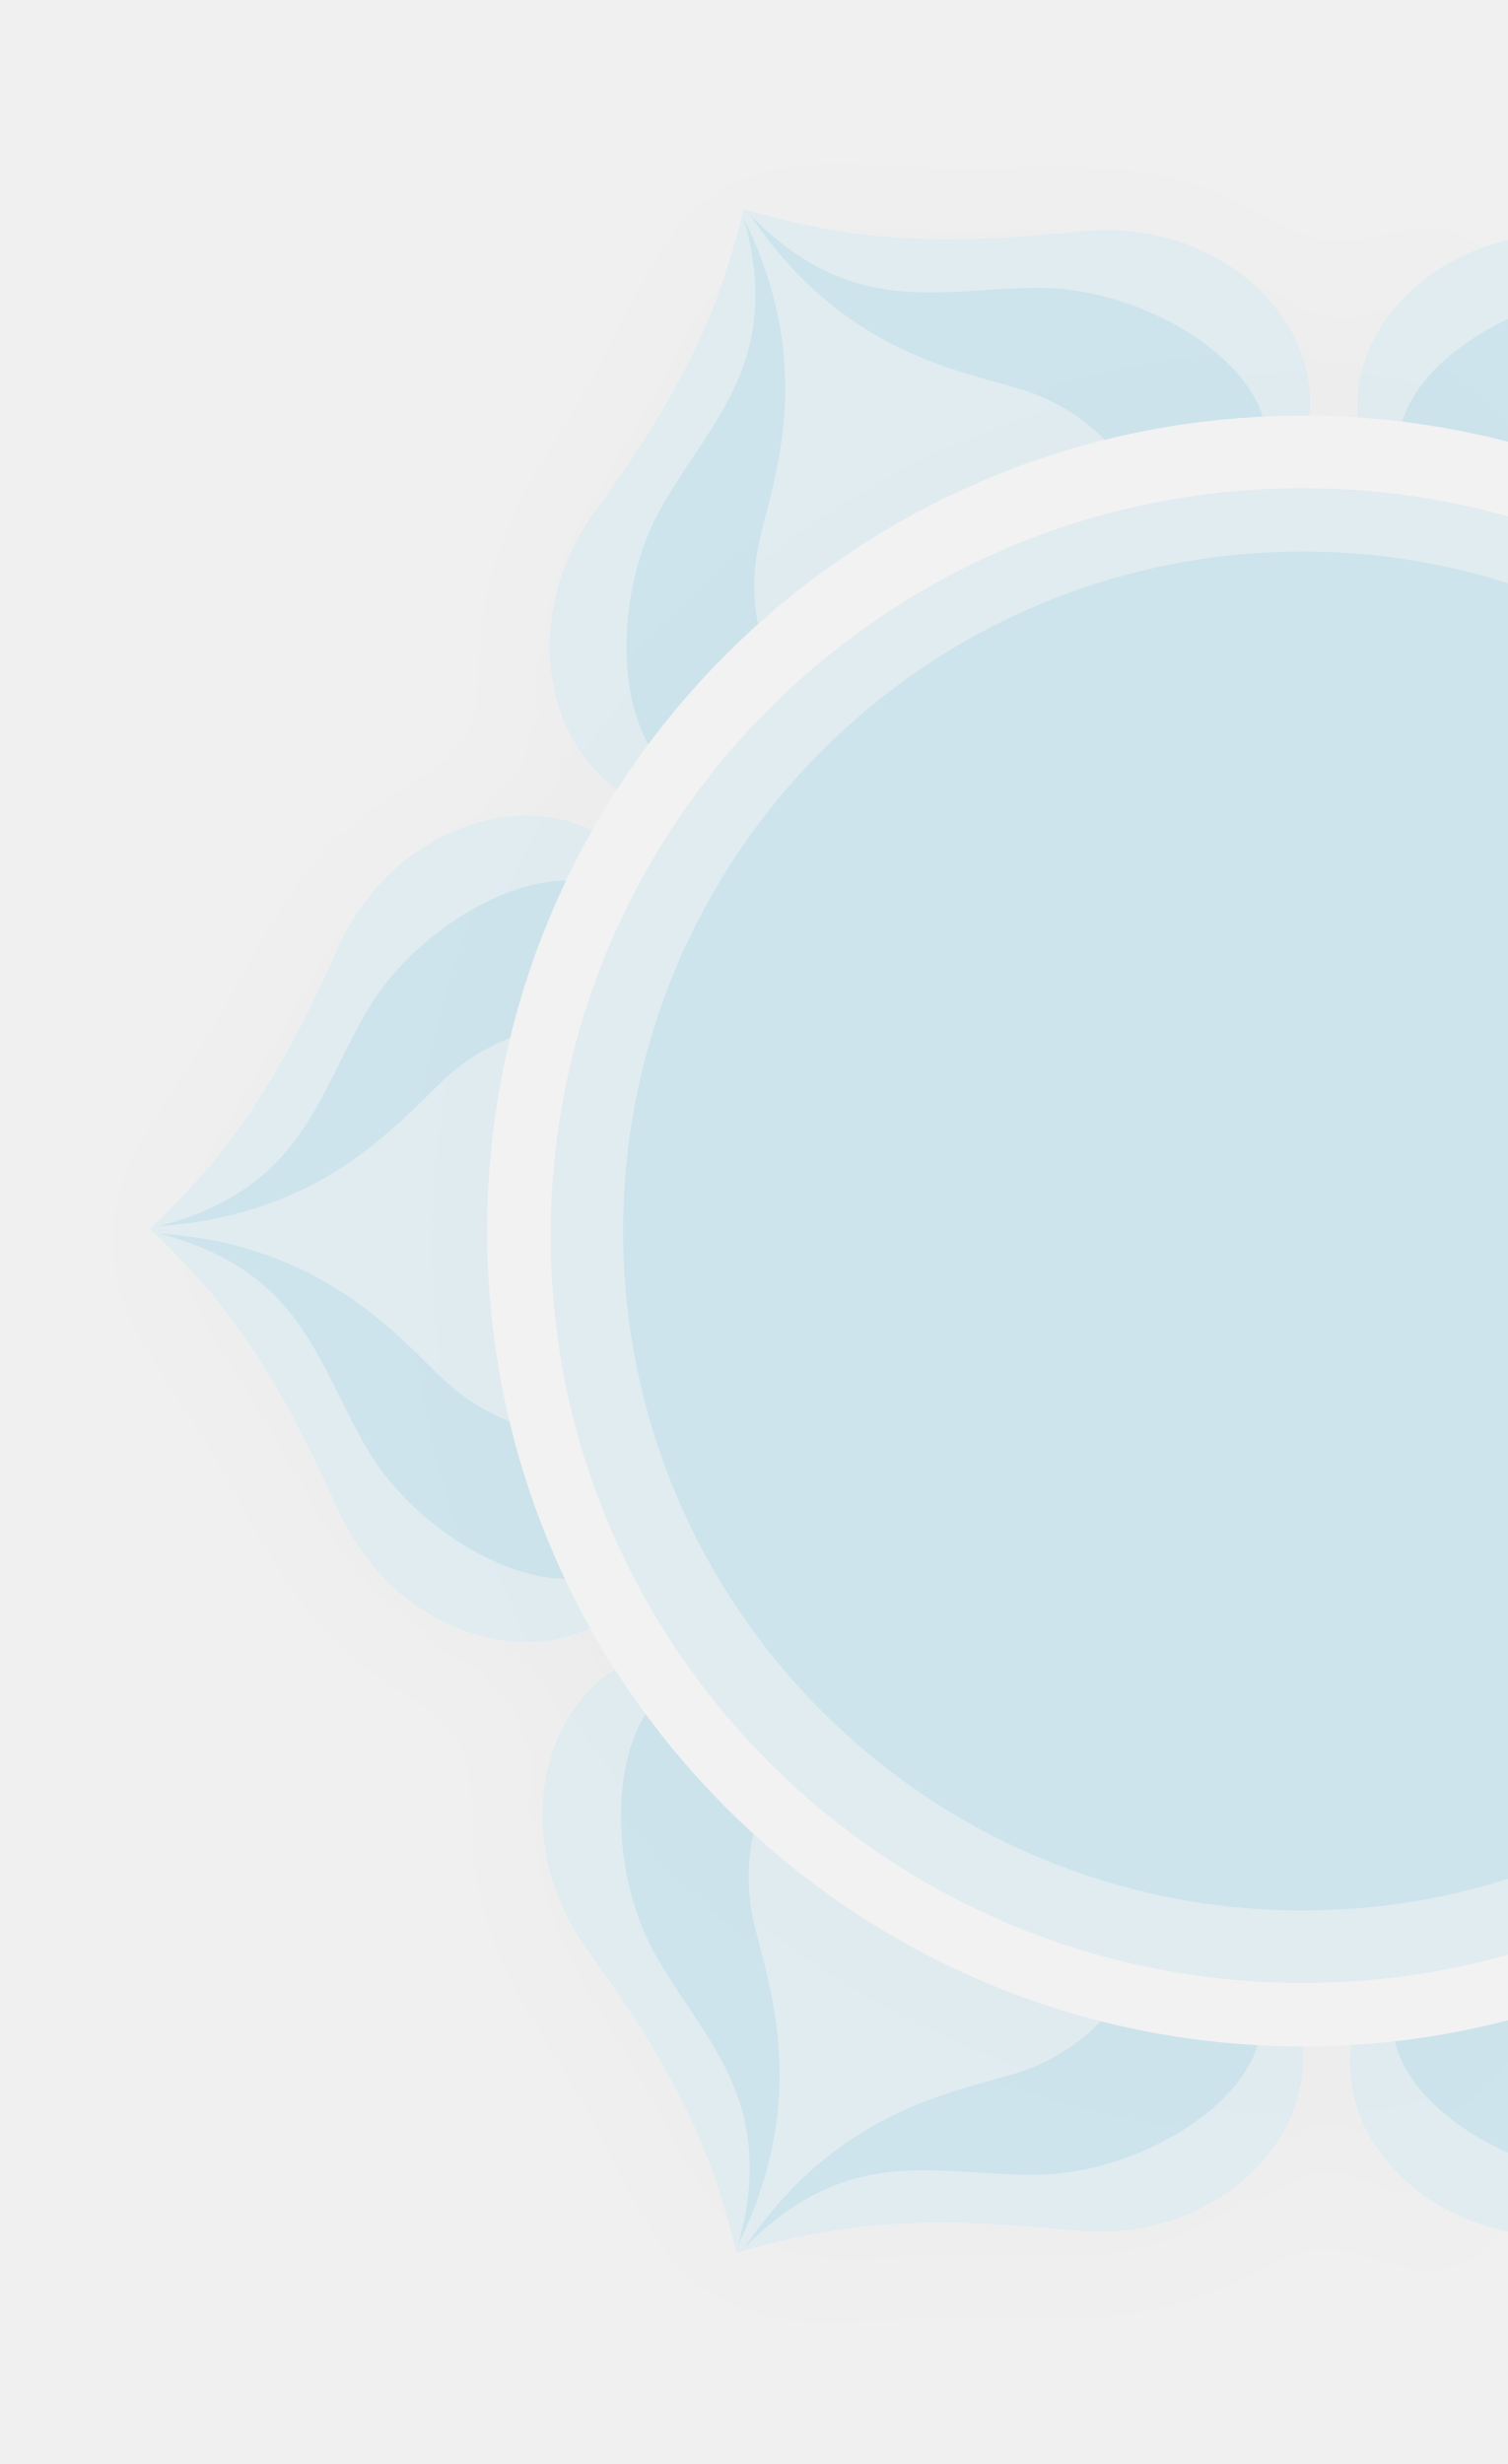
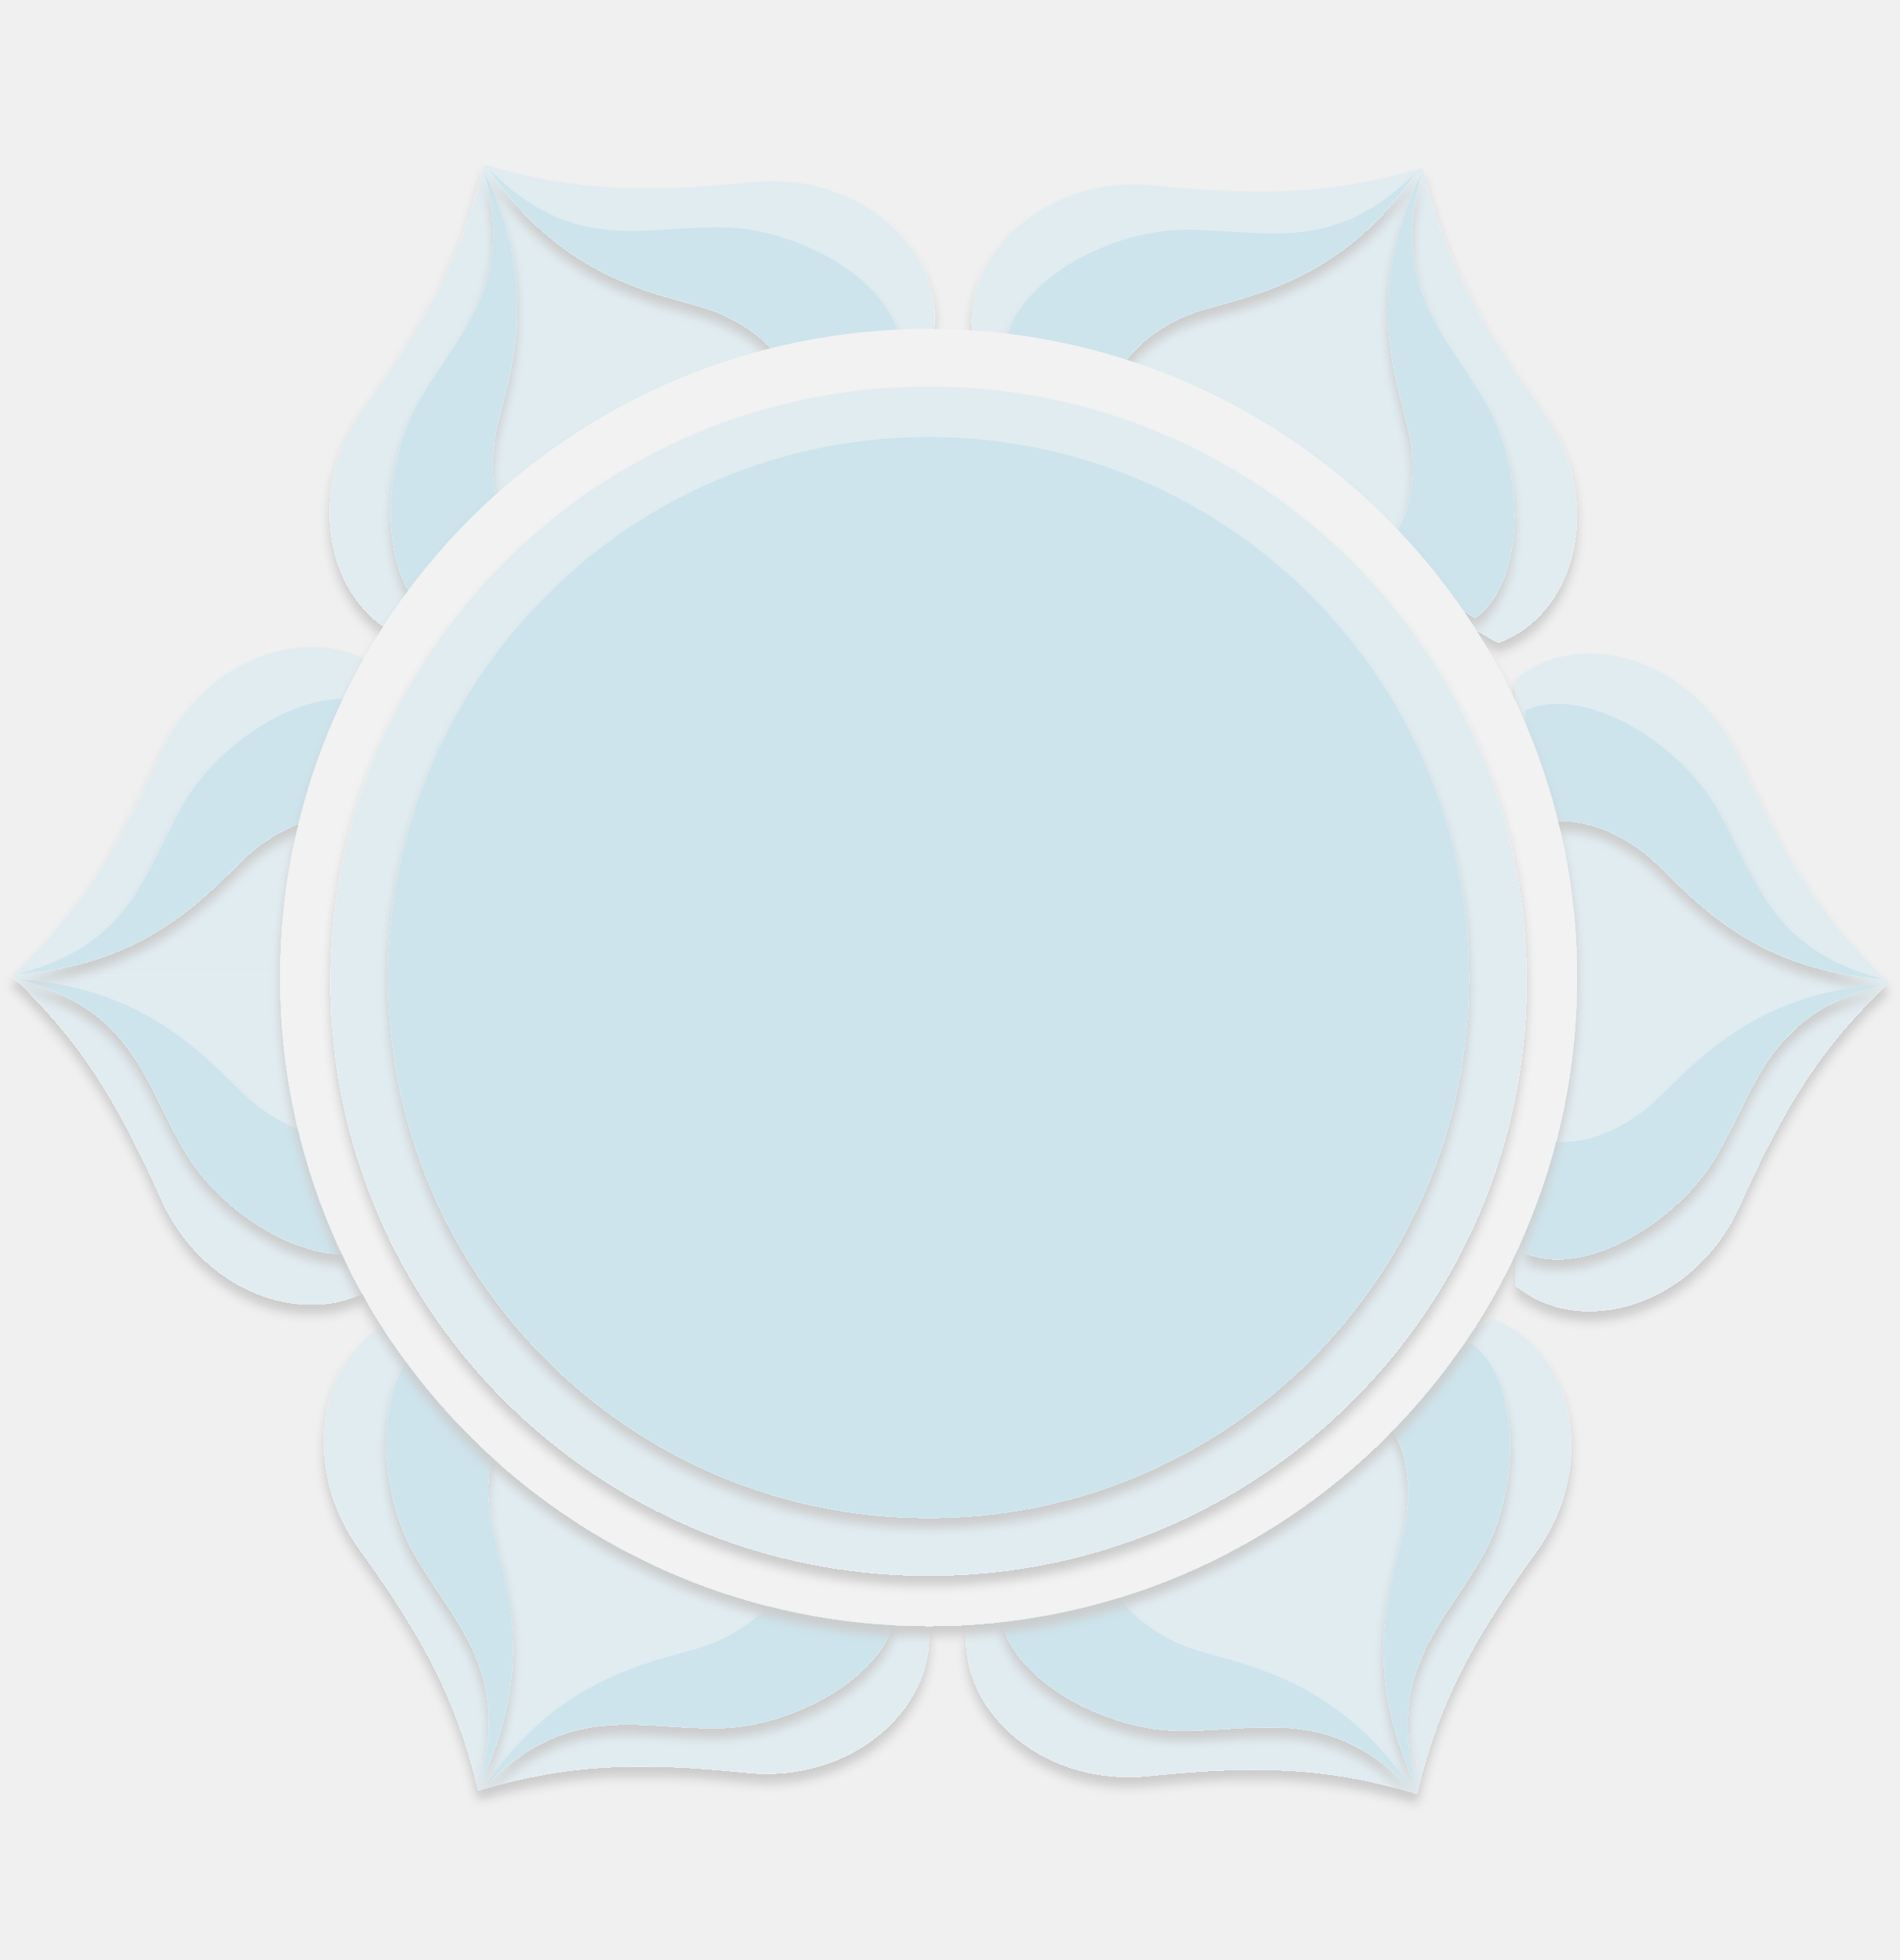
- <svg xmlns="http://www.w3.org/2000/svg" width="503" height="822" viewBox="0 0 503 822" fill="none">
+ <svg xmlns="http://www.w3.org/2000/svg" width="797" height="822" viewBox="0 0 797 822" fill="none">
  <g opacity="0.15">
-     <g filter="url(#filter0_d_125_4925)">
-       <path d="M198.239 170.799C225.404 133.188 238.985 107.416 248.039 69.688L326.375 205.369L216.348 268.893C183.147 256.82 171.074 208.411 198.239 170.799Z" fill="#8CD8FA" />
-       <path d="M360.505 77.115C314.35 81.835 285.24 80.71 248.039 69.688L326.375 205.369L436.402 141.845C442.547 107.056 406.66 72.395 360.505 77.115Z" fill="#8CD8FA" />
-       <path fill-rule="evenodd" clip-rule="evenodd" d="M248.222 73.068C272.289 121.906 258.419 158.708 253.453 179.831C248.488 200.953 253.743 226.094 269.141 231.765L225.495 258.789C204.394 243.698 204.637 198.549 219.89 170.608C223.34 164.289 227.26 158.409 231.147 152.579C245.182 131.528 258.783 111.128 248.222 73.068Z" fill="#06A0DB" />
-       <path fill-rule="evenodd" clip-rule="evenodd" d="M250.352 71.838C280.614 117.1 319.421 123.489 340.196 129.75C360.971 136.011 380.117 153.133 377.329 169.303L422.555 145.017C420.036 119.198 380.814 96.833 348.99 96.072C341.793 95.9 334.741 96.355 327.749 96.806C302.5 98.436 278.033 100.015 250.352 71.838Z" fill="#06A0DB" />
-       <path d="M689.153 651.852C661.988 689.463 648.408 715.235 639.353 752.964L561.017 617.282L671.044 553.759C704.245 565.832 716.318 614.24 689.153 651.852Z" fill="#8CD8FA" />
-       <path d="M526.887 745.536C573.042 740.816 602.152 741.941 639.353 752.964L561.017 617.282L450.991 680.806C444.846 715.596 480.732 750.256 526.887 745.536Z" fill="#8CD8FA" />
-       <path fill-rule="evenodd" clip-rule="evenodd" d="M637.04 750.813C606.778 705.552 567.972 699.162 547.196 692.901C526.421 686.64 507.276 669.519 510.064 653.348L464.837 677.634C467.356 703.454 506.578 725.819 538.402 726.579C545.599 726.751 552.651 726.296 559.644 725.845C584.892 724.215 609.359 722.637 637.04 750.813Z" fill="#06A0DB" />
-       <path d="M529.269 78.49C575.424 83.21 604.533 82.085 641.734 71.063L563.399 206.744L453.372 143.22C447.227 108.431 483.113 73.77 529.269 78.49Z" fill="#8CD8FA" />
-       <path d="M691.535 172.174C664.37 134.563 650.789 108.791 641.734 71.063L563.399 206.744L673.425 270.268C706.626 258.195 718.7 209.786 691.535 172.174Z" fill="#8CD8FA" />
-       <path fill-rule="evenodd" clip-rule="evenodd" d="M638.899 72.91C608.637 118.172 569.83 124.561 549.055 130.822C528.28 137.083 509.134 154.205 511.922 170.375L466.696 146.089C469.215 120.27 508.437 97.905 540.261 97.144C547.458 96.972 554.51 97.427 561.502 97.879C586.751 99.508 611.218 101.087 638.899 72.91Z" fill="#06A0DB" />
-       <path d="M358.122 744.161C311.967 739.441 282.858 740.566 245.657 751.588L323.992 615.907L434.019 679.431C440.164 714.22 404.277 748.881 358.122 744.161Z" fill="#8CD8FA" />
-       <path d="M195.856 650.476C223.021 688.088 236.602 713.86 245.657 751.588L323.992 615.907L213.966 552.383C180.765 564.456 168.691 612.865 195.856 650.476Z" fill="#8CD8FA" />
-       <path fill-rule="evenodd" clip-rule="evenodd" d="M248.493 749.74C278.755 704.479 317.561 698.089 338.336 691.828C359.112 685.567 378.257 668.446 375.469 652.276L420.696 676.562C418.177 702.381 378.955 724.746 347.13 725.506C339.933 725.678 332.881 725.223 325.889 724.772C300.641 723.143 276.173 721.564 248.493 749.74Z" fill="#06A0DB" />
-       <path fill-rule="evenodd" clip-rule="evenodd" d="M246.363 748.511C270.429 699.672 256.56 662.87 251.594 641.748C246.629 620.625 251.884 595.484 267.282 589.813L223.636 562.789C202.535 577.88 202.778 623.03 218.031 650.971C221.481 657.289 225.401 663.169 229.288 668.999C243.323 690.05 256.924 710.45 246.363 748.511Z" fill="#06A0DB" />
-       <path d="M112.665 503.635C93.675 461.304 78.146 436.656 50 409.95L206.671 409.95L206.671 536.998C179.615 559.715 131.655 545.966 112.665 503.635Z" fill="#8CD8FA" />
-       <path d="M112.665 316.266C93.675 358.597 78.146 383.245 50 409.95L206.671 409.95L206.671 282.903C179.615 260.186 131.655 273.935 112.665 316.266Z" fill="#8CD8FA" />
-       <path fill-rule="evenodd" clip-rule="evenodd" d="M53.018 411.483C107.347 415.06 132.284 445.472 148.093 460.334C163.903 475.195 188.304 483.215 200.914 472.715L202.495 524.026C178.875 534.754 139.895 511.969 123.325 484.789C119.577 478.642 116.445 472.307 113.34 466.026C102.127 443.346 91.26 421.367 53.018 411.483Z" fill="#06A0DB" />
-       <path fill-rule="evenodd" clip-rule="evenodd" d="M53.019 409.023C107.347 405.446 132.284 375.034 148.094 360.173C163.903 345.311 188.304 337.291 200.914 347.791L202.495 296.481C178.875 285.752 139.896 308.537 123.325 335.718C119.577 341.864 116.445 348.199 113.34 354.48C102.127 377.161 91.261 399.139 53.019 409.023Z" fill="#06A0DB" />
-     </g>
-     <g filter="url(#filter1_d_125_4925)">
-       <circle cx="434.532" cy="410.678" r="272.015" fill="white" />
-       <ellipse cx="434.532" cy="412.189" rx="250.858" ry="249.347" fill="#8CD8FA" />
-       <circle cx="434.532" cy="410.677" r="226.679" fill="#06A0DB" />
+     <g filter="url(#filter0_d_3_2)">
+       <path d="M153.239 170.068C180.404 132.457 193.985 106.685 203.039 68.956L281.375 204.637L171.348 268.161C138.147 256.088 126.074 207.68 153.239 170.068Z" fill="#8CD8FA" />
+       <path d="M315.505 76.384C269.35 81.103 240.24 79.979 203.039 68.956L281.375 204.637L391.402 141.113C397.546 106.324 361.66 71.664 315.505 76.384Z" fill="#8CD8FA" />
+     </g>
+     <g filter="url(#filter1_d_3_2)">
+       <path fill-rule="evenodd" clip-rule="evenodd" d="M203.222 72.336C227.289 121.175 213.419 157.977 208.453 179.099C203.488 200.221 208.743 225.363 224.141 231.034L180.495 258.058C159.394 242.967 159.637 197.817 174.89 169.876C178.34 163.557 182.26 157.678 186.147 151.848C200.182 130.797 213.783 110.397 203.222 72.336Z" fill="#06A0DB" />
+     </g>
+     <g filter="url(#filter2_d_3_2)">
+       <path fill-rule="evenodd" clip-rule="evenodd" d="M205.352 71.107C235.614 116.368 274.421 122.758 295.196 129.019C315.971 135.28 335.117 152.401 332.329 168.572L377.555 144.286C375.036 118.466 335.814 96.101 303.99 95.341C296.793 95.169 289.741 95.624 282.749 96.075C257.5 97.704 233.033 99.283 205.352 71.107Z" fill="#06A0DB" />
+     </g>
+     <g filter="url(#filter3_d_3_2)">
+       <path d="M644.153 651.121C616.988 688.732 603.408 714.504 594.353 752.232L516.017 616.551L626.044 553.027C659.245 565.1 671.318 613.509 644.153 651.121Z" fill="#8CD8FA" />
+       <path d="M481.887 744.805C528.042 740.085 557.152 741.21 594.353 752.232L516.017 616.551L405.991 680.075C399.846 714.864 435.732 749.525 481.887 744.805Z" fill="#8CD8FA" />
+     </g>
+     <g filter="url(#filter4_d_3_2)">
+       <path fill-rule="evenodd" clip-rule="evenodd" d="M594.17 748.852C570.104 700.014 583.973 663.212 588.939 642.089C593.904 620.967 588.649 595.826 573.252 590.155L616.897 563.131C637.998 578.222 637.756 623.371 622.502 651.312C619.052 657.631 615.132 663.511 611.245 669.341C597.21 690.392 583.609 710.792 594.17 748.852Z" fill="#06A0DB" />
+     </g>
+     <g filter="url(#filter5_d_3_2)">
+       <path fill-rule="evenodd" clip-rule="evenodd" d="M592.04 750.082C561.778 704.82 522.972 698.431 502.196 692.17C481.421 685.909 462.276 668.787 465.064 652.617L419.837 676.903C422.356 702.722 461.578 725.087 493.402 725.848C500.599 726.02 507.651 725.565 514.644 725.113C539.892 723.484 564.359 721.905 592.04 750.082Z" fill="#06A0DB" />
+     </g>
+     <g filter="url(#filter6_d_3_2)">
+       <path d="M484.269 77.759C530.424 82.478 559.533 81.354 596.734 70.331L518.399 206.012L408.372 142.488C402.227 107.699 438.113 73.039 484.269 77.759Z" fill="#8CD8FA" />
+       <path d="M646.535 171.443C619.37 133.832 605.789 108.06 596.734 70.331L518.399 206.012L628.425 269.536C661.626 257.463 673.7 209.055 646.535 171.443Z" fill="#8CD8FA" />
+     </g>
+     <g filter="url(#filter7_d_3_2)">
+       <path fill-rule="evenodd" clip-rule="evenodd" d="M593.899 72.179C563.637 117.44 524.83 123.83 504.055 130.091C483.28 136.352 464.134 153.474 466.922 169.644L421.696 145.358C424.215 119.538 463.437 97.174 495.261 96.413C502.458 96.241 509.51 96.696 516.502 97.147C541.751 98.777 566.218 100.356 593.899 72.179Z" fill="#06A0DB" />
+     </g>
+     <g filter="url(#filter8_d_3_2)">
+       <path fill-rule="evenodd" clip-rule="evenodd" d="M596.028 73.409C571.962 122.247 585.831 159.049 590.797 180.172C595.763 201.294 590.507 226.436 575.11 232.106L618.755 259.131C639.856 244.039 639.614 198.89 624.36 170.949C620.911 164.63 616.99 158.75 613.103 152.92C599.068 131.869 585.467 111.47 596.028 73.409Z" fill="#06A0DB" />
+     </g>
+     <g filter="url(#filter9_d_3_2)">
+       <path d="M313.122 743.429C266.967 738.709 237.858 739.834 200.657 750.857L278.992 615.176L389.019 678.7C395.164 713.489 359.277 748.149 313.122 743.429Z" fill="#8CD8FA" />
+       <path d="M150.856 649.745C178.021 687.356 191.602 713.128 200.657 750.857L278.992 615.176L168.966 551.652C135.765 563.725 123.691 612.133 150.856 649.745Z" fill="#8CD8FA" />
+     </g>
+     <g filter="url(#filter10_d_3_2)">
+       <path fill-rule="evenodd" clip-rule="evenodd" d="M203.493 749.009C233.755 703.747 272.561 697.358 293.336 691.097C314.112 684.836 333.257 667.714 330.469 651.544L375.696 675.83C373.177 701.65 333.955 724.014 302.13 724.775C294.933 724.947 287.881 724.492 280.889 724.041C255.641 722.411 231.173 720.832 203.493 749.009Z" fill="#06A0DB" />
+     </g>
+     <g filter="url(#filter11_d_3_2)">
+       <path fill-rule="evenodd" clip-rule="evenodd" d="M201.363 747.779C225.429 698.941 211.56 662.139 206.594 641.016C201.629 619.894 206.884 594.753 222.281 589.082L178.636 562.057C157.535 577.149 157.777 622.298 173.031 650.239C176.481 656.558 180.401 662.438 184.288 668.268C198.323 689.319 211.924 709.718 201.363 747.779Z" fill="#06A0DB" />
+     </g>
+     <g filter="url(#filter12_d_3_2)">
+       <path d="M729.726 318.285C748.716 360.616 764.245 385.263 792.391 411.969L635.72 411.969L635.72 284.921C662.776 262.205 710.736 275.953 729.726 318.285Z" fill="#8CD8FA" />
+       <path d="M729.726 505.653C748.716 463.322 764.245 438.675 792.391 411.969L635.72 411.969L635.72 539.017C662.776 561.733 710.736 547.985 729.726 505.653Z" fill="#8CD8FA" />
+     </g>
+     <g filter="url(#filter13_d_3_2)">
+       <path fill-rule="evenodd" clip-rule="evenodd" d="M789.373 410.437C735.044 406.86 710.107 376.448 694.297 361.586C678.488 346.725 654.087 338.705 641.477 349.205L639.896 297.894C663.516 287.166 702.496 309.951 719.066 337.131C722.814 343.278 725.946 349.613 729.051 355.894C740.264 378.574 751.13 400.553 789.373 410.437Z" fill="#06A0DB" />
+     </g>
+     <g filter="url(#filter14_d_3_2)">
+       <path fill-rule="evenodd" clip-rule="evenodd" d="M789.373 412.897C735.045 416.474 710.108 446.886 694.298 461.747C678.488 476.609 654.088 484.629 641.478 474.129L639.897 525.44C663.517 536.168 702.496 513.383 719.067 486.203C722.814 480.056 725.946 473.721 729.052 467.44C740.265 444.759 751.131 422.781 789.373 412.897Z" fill="#06A0DB" />
+     </g>
+     <g filter="url(#filter15_d_3_2)">
+       <path d="M67.665 502.903C48.675 460.572 33.146 435.925 5 409.219L161.671 409.219L161.671 536.267C134.615 558.983 86.655 545.235 67.665 502.903Z" fill="#8CD8FA" />
+       <path d="M67.665 315.535C48.675 357.866 33.146 382.513 5 409.219L161.671 409.219L161.671 282.171C134.615 259.455 86.655 273.203 67.665 315.535Z" fill="#8CD8FA" />
+     </g>
+     <g filter="url(#filter16_d_3_2)">
+       <path fill-rule="evenodd" clip-rule="evenodd" d="M8.018 410.751C62.347 414.328 87.284 444.741 103.093 459.602C118.903 474.464 143.304 482.483 155.914 471.984L157.495 523.294C133.875 534.022 94.895 511.238 78.325 484.057C74.577 477.91 71.445 471.576 68.34 465.294C57.127 442.614 46.261 420.635 8.018 410.751Z" fill="#06A0DB" />
+     </g>
+     <g filter="url(#filter17_d_3_2)">
+       <path fill-rule="evenodd" clip-rule="evenodd" d="M8.019 408.292C62.347 404.715 87.284 374.302 103.094 359.441C118.903 344.579 143.304 336.56 155.914 347.059L157.495 295.749C133.875 285.021 94.896 307.805 78.325 334.986C74.577 341.133 71.445 347.468 68.34 353.749C57.127 376.429 46.261 398.408 8.019 408.292Z" fill="#06A0DB" />
+     </g>
+     <g filter="url(#filter18_d_3_2)">
+       <circle cx="389.532" cy="409.946" r="272.015" fill="white" />
+     </g>
+     <g filter="url(#filter19_d_3_2)">
+       <ellipse cx="389.532" cy="411.457" rx="250.858" ry="249.347" fill="#8CD8FA" />
+     </g>
+     <g filter="url(#filter20_d_3_2)">
+       <circle cx="389.532" cy="409.946" r="226.679" fill="#06A0DB" />
    </g>
  </g>
  <defs>
-     <filter id="filter0_d_125_4925" x="0" y="23.688" width="887.391" height="783.276" filterUnits="userSpaceOnUse" color-interpolation-filters="sRGB">
-       <feFlood flood-opacity="0" result="BackgroundImageFix" />
-       <feColorMatrix in="SourceAlpha" type="matrix" values="0 0 0 0 0 0 0 0 0 0 0 0 0 0 0 0 0 0 127 0" result="hardAlpha" />
-       <feOffset dy="4" />
-       <feGaussianBlur stdDeviation="25" />
-       <feComposite in2="hardAlpha" operator="out" />
-       <feColorMatrix type="matrix" values="0 0 0 0 0 0 0 0 0 0 0 0 0 0 0 0 0 0 0.1 0" />
-       <feBlend mode="normal" in2="BackgroundImageFix" result="effect1_dropShadow_125_4925" />
-       <feBlend mode="normal" in="SourceGraphic" in2="effect1_dropShadow_125_4925" result="shape" />
-     </filter>
-     <filter id="filter1_d_125_4925" x="112.517" y="92.663" width="644.029" height="644.029" filterUnits="userSpaceOnUse" color-interpolation-filters="sRGB">
-       <feFlood flood-opacity="0" result="BackgroundImageFix" />
-       <feColorMatrix in="SourceAlpha" type="matrix" values="0 0 0 0 0 0 0 0 0 0 0 0 0 0 0 0 0 0 127 0" result="hardAlpha" />
-       <feOffset dy="4" />
-       <feGaussianBlur stdDeviation="25" />
-       <feComposite in2="hardAlpha" operator="out" />
-       <feColorMatrix type="matrix" values="0 0 0 0 0 0 0 0 0 0 0 0 0 0 0 0 0 0 0.1 0" />
-       <feBlend mode="normal" in2="BackgroundImageFix" result="effect1_dropShadow_125_4925" />
-       <feBlend mode="normal" in="SourceGraphic" in2="effect1_dropShadow_125_4925" result="shape" />
+     <filter id="filter0_d_3_2" x="133.975" y="68.656" width="262.413" height="207.805" filterUnits="userSpaceOnUse" color-interpolation-filters="sRGB">
+       <feFlood flood-opacity="0" result="BackgroundImageFix" />
+       <feColorMatrix in="SourceAlpha" type="matrix" values="0 0 0 0 0 0 0 0 0 0 0 0 0 0 0 0 0 0 127 0" result="hardAlpha" />
+       <feOffset dy="4" />
+       <feGaussianBlur stdDeviation="2.15" />
+       <feComposite in2="hardAlpha" operator="out" />
+       <feColorMatrix type="matrix" values="0 0 0 0 0 0 0 0 0 0 0 0 0 0 0 0 0 0 1 0" />
+       <feBlend mode="normal" in2="BackgroundImageFix" result="effect1_dropShadow_3_2" />
+       <feBlend mode="normal" in="SourceGraphic" in2="effect1_dropShadow_3_2" result="shape" />
+     </filter>
+     <filter id="filter1_d_3_2" x="159.685" y="72.036" width="68.755" height="194.322" filterUnits="userSpaceOnUse" color-interpolation-filters="sRGB">
+       <feFlood flood-opacity="0" result="BackgroundImageFix" />
+       <feColorMatrix in="SourceAlpha" type="matrix" values="0 0 0 0 0 0 0 0 0 0 0 0 0 0 0 0 0 0 127 0" result="hardAlpha" />
+       <feOffset dy="4" />
+       <feGaussianBlur stdDeviation="2.15" />
+       <feComposite in2="hardAlpha" operator="out" />
+       <feColorMatrix type="matrix" values="0 0 0 0 0 0 0 0 0 0 0 0 0 0 0 0 0 0 1 0" />
+       <feBlend mode="normal" in2="BackgroundImageFix" result="effect1_dropShadow_3_2" />
+       <feBlend mode="normal" in="SourceGraphic" in2="effect1_dropShadow_3_2" result="shape" />
+     </filter>
+     <filter id="filter2_d_3_2" x="201.052" y="70.807" width="180.803" height="106.065" filterUnits="userSpaceOnUse" color-interpolation-filters="sRGB">
+       <feFlood flood-opacity="0" result="BackgroundImageFix" />
+       <feColorMatrix in="SourceAlpha" type="matrix" values="0 0 0 0 0 0 0 0 0 0 0 0 0 0 0 0 0 0 127 0" result="hardAlpha" />
+       <feOffset dy="4" />
+       <feGaussianBlur stdDeviation="2.15" />
+       <feComposite in2="hardAlpha" operator="out" />
+       <feColorMatrix type="matrix" values="0 0 0 0 0 0 0 0 0 0 0 0 0 0 0 0 0 0 1 0" />
+       <feBlend mode="normal" in2="BackgroundImageFix" result="effect1_dropShadow_3_2" />
+       <feBlend mode="normal" in="SourceGraphic" in2="effect1_dropShadow_3_2" result="shape" />
+     </filter>
+     <filter id="filter3_d_3_2" x="401.004" y="552.727" width="262.413" height="207.805" filterUnits="userSpaceOnUse" color-interpolation-filters="sRGB">
+       <feFlood flood-opacity="0" result="BackgroundImageFix" />
+       <feColorMatrix in="SourceAlpha" type="matrix" values="0 0 0 0 0 0 0 0 0 0 0 0 0 0 0 0 0 0 127 0" result="hardAlpha" />
+       <feOffset dy="4" />
+       <feGaussianBlur stdDeviation="2.15" />
+       <feComposite in2="hardAlpha" operator="out" />
+       <feColorMatrix type="matrix" values="0 0 0 0 0 0 0 0 0 0 0 0 0 0 0 0 0 0 1 0" />
+       <feBlend mode="normal" in2="BackgroundImageFix" result="effect1_dropShadow_3_2" />
+       <feBlend mode="normal" in="SourceGraphic" in2="effect1_dropShadow_3_2" result="shape" />
+     </filter>
+     <filter id="filter4_d_3_2" x="568.951" y="562.831" width="68.755" height="194.322" filterUnits="userSpaceOnUse" color-interpolation-filters="sRGB">
+       <feFlood flood-opacity="0" result="BackgroundImageFix" />
+       <feColorMatrix in="SourceAlpha" type="matrix" values="0 0 0 0 0 0 0 0 0 0 0 0 0 0 0 0 0 0 127 0" result="hardAlpha" />
+       <feOffset dy="4" />
+       <feGaussianBlur stdDeviation="2.15" />
+       <feComposite in2="hardAlpha" operator="out" />
+       <feColorMatrix type="matrix" values="0 0 0 0 0 0 0 0 0 0 0 0 0 0 0 0 0 0 1 0" />
+       <feBlend mode="normal" in2="BackgroundImageFix" result="effect1_dropShadow_3_2" />
+       <feBlend mode="normal" in="SourceGraphic" in2="effect1_dropShadow_3_2" result="shape" />
+     </filter>
+     <filter id="filter5_d_3_2" x="415.537" y="652.317" width="180.803" height="106.065" filterUnits="userSpaceOnUse" color-interpolation-filters="sRGB">
+       <feFlood flood-opacity="0" result="BackgroundImageFix" />
+       <feColorMatrix in="SourceAlpha" type="matrix" values="0 0 0 0 0 0 0 0 0 0 0 0 0 0 0 0 0 0 127 0" result="hardAlpha" />
+       <feOffset dy="4" />
+       <feGaussianBlur stdDeviation="2.15" />
+       <feComposite in2="hardAlpha" operator="out" />
+       <feColorMatrix type="matrix" values="0 0 0 0 0 0 0 0 0 0 0 0 0 0 0 0 0 0 1 0" />
+       <feBlend mode="normal" in2="BackgroundImageFix" result="effect1_dropShadow_3_2" />
+       <feBlend mode="normal" in="SourceGraphic" in2="effect1_dropShadow_3_2" result="shape" />
+     </filter>
+     <filter id="filter6_d_3_2" x="403.385" y="70.031" width="262.413" height="207.805" filterUnits="userSpaceOnUse" color-interpolation-filters="sRGB">
+       <feFlood flood-opacity="0" result="BackgroundImageFix" />
+       <feColorMatrix in="SourceAlpha" type="matrix" values="0 0 0 0 0 0 0 0 0 0 0 0 0 0 0 0 0 0 127 0" result="hardAlpha" />
+       <feOffset dy="4" />
+       <feGaussianBlur stdDeviation="2.15" />
+       <feComposite in2="hardAlpha" operator="out" />
+       <feColorMatrix type="matrix" values="0 0 0 0 0 0 0 0 0 0 0 0 0 0 0 0 0 0 1 0" />
+       <feBlend mode="normal" in2="BackgroundImageFix" result="effect1_dropShadow_3_2" />
+       <feBlend mode="normal" in="SourceGraphic" in2="effect1_dropShadow_3_2" result="shape" />
+     </filter>
+     <filter id="filter7_d_3_2" x="417.396" y="71.879" width="180.803" height="106.065" filterUnits="userSpaceOnUse" color-interpolation-filters="sRGB">
+       <feFlood flood-opacity="0" result="BackgroundImageFix" />
+       <feColorMatrix in="SourceAlpha" type="matrix" values="0 0 0 0 0 0 0 0 0 0 0 0 0 0 0 0 0 0 127 0" result="hardAlpha" />
+       <feOffset dy="4" />
+       <feGaussianBlur stdDeviation="2.15" />
+       <feComposite in2="hardAlpha" operator="out" />
+       <feColorMatrix type="matrix" values="0 0 0 0 0 0 0 0 0 0 0 0 0 0 0 0 0 0 1 0" />
+       <feBlend mode="normal" in2="BackgroundImageFix" result="effect1_dropShadow_3_2" />
+       <feBlend mode="normal" in="SourceGraphic" in2="effect1_dropShadow_3_2" result="shape" />
+     </filter>
+     <filter id="filter8_d_3_2" x="570.81" y="73.109" width="68.755" height="194.322" filterUnits="userSpaceOnUse" color-interpolation-filters="sRGB">
+       <feFlood flood-opacity="0" result="BackgroundImageFix" />
+       <feColorMatrix in="SourceAlpha" type="matrix" values="0 0 0 0 0 0 0 0 0 0 0 0 0 0 0 0 0 0 127 0" result="hardAlpha" />
+       <feOffset dy="4" />
+       <feGaussianBlur stdDeviation="2.15" />
+       <feComposite in2="hardAlpha" operator="out" />
+       <feColorMatrix type="matrix" values="0 0 0 0 0 0 0 0 0 0 0 0 0 0 0 0 0 0 1 0" />
+       <feBlend mode="normal" in2="BackgroundImageFix" result="effect1_dropShadow_3_2" />
+       <feBlend mode="normal" in="SourceGraphic" in2="effect1_dropShadow_3_2" result="shape" />
+     </filter>
+     <filter id="filter9_d_3_2" x="131.592" y="551.352" width="262.413" height="207.805" filterUnits="userSpaceOnUse" color-interpolation-filters="sRGB">
+       <feFlood flood-opacity="0" result="BackgroundImageFix" />
+       <feColorMatrix in="SourceAlpha" type="matrix" values="0 0 0 0 0 0 0 0 0 0 0 0 0 0 0 0 0 0 127 0" result="hardAlpha" />
+       <feOffset dy="4" />
+       <feGaussianBlur stdDeviation="2.15" />
+       <feComposite in2="hardAlpha" operator="out" />
+       <feColorMatrix type="matrix" values="0 0 0 0 0 0 0 0 0 0 0 0 0 0 0 0 0 0 1 0" />
+       <feBlend mode="normal" in2="BackgroundImageFix" result="effect1_dropShadow_3_2" />
+       <feBlend mode="normal" in="SourceGraphic" in2="effect1_dropShadow_3_2" result="shape" />
+     </filter>
+     <filter id="filter10_d_3_2" x="199.193" y="651.244" width="180.803" height="106.065" filterUnits="userSpaceOnUse" color-interpolation-filters="sRGB">
+       <feFlood flood-opacity="0" result="BackgroundImageFix" />
+       <feColorMatrix in="SourceAlpha" type="matrix" values="0 0 0 0 0 0 0 0 0 0 0 0 0 0 0 0 0 0 127 0" result="hardAlpha" />
+       <feOffset dy="4" />
+       <feGaussianBlur stdDeviation="2.15" />
+       <feComposite in2="hardAlpha" operator="out" />
+       <feColorMatrix type="matrix" values="0 0 0 0 0 0 0 0 0 0 0 0 0 0 0 0 0 0 1 0" />
+       <feBlend mode="normal" in2="BackgroundImageFix" result="effect1_dropShadow_3_2" />
+       <feBlend mode="normal" in="SourceGraphic" in2="effect1_dropShadow_3_2" result="shape" />
+     </filter>
+     <filter id="filter11_d_3_2" x="157.826" y="561.757" width="68.755" height="194.322" filterUnits="userSpaceOnUse" color-interpolation-filters="sRGB">
+       <feFlood flood-opacity="0" result="BackgroundImageFix" />
+       <feColorMatrix in="SourceAlpha" type="matrix" values="0 0 0 0 0 0 0 0 0 0 0 0 0 0 0 0 0 0 127 0" result="hardAlpha" />
+       <feOffset dy="4" />
+       <feGaussianBlur stdDeviation="2.15" />
+       <feComposite in2="hardAlpha" operator="out" />
+       <feColorMatrix type="matrix" values="0 0 0 0 0 0 0 0 0 0 0 0 0 0 0 0 0 0 1 0" />
+       <feBlend mode="normal" in2="BackgroundImageFix" result="effect1_dropShadow_3_2" />
+       <feBlend mode="normal" in="SourceGraphic" in2="effect1_dropShadow_3_2" result="shape" />
+     </filter>
+     <filter id="filter12_d_3_2" x="631.42" y="273.757" width="165.271" height="284.425" filterUnits="userSpaceOnUse" color-interpolation-filters="sRGB">
+       <feFlood flood-opacity="0" result="BackgroundImageFix" />
+       <feColorMatrix in="SourceAlpha" type="matrix" values="0 0 0 0 0 0 0 0 0 0 0 0 0 0 0 0 0 0 127 0" result="hardAlpha" />
+       <feOffset dy="4" />
+       <feGaussianBlur stdDeviation="2.15" />
+       <feComposite in2="hardAlpha" operator="out" />
+       <feColorMatrix type="matrix" values="0 0 0 0 0 0 0 0 0 0 0 0 0 0 0 0 0 0 1 0" />
+       <feBlend mode="normal" in2="BackgroundImageFix" result="effect1_dropShadow_3_2" />
+       <feBlend mode="normal" in="SourceGraphic" in2="effect1_dropShadow_3_2" result="shape" />
+     </filter>
+     <filter id="filter13_d_3_2" x="635.596" y="294.885" width="158.076" height="123.852" filterUnits="userSpaceOnUse" color-interpolation-filters="sRGB">
+       <feFlood flood-opacity="0" result="BackgroundImageFix" />
+       <feColorMatrix in="SourceAlpha" type="matrix" values="0 0 0 0 0 0 0 0 0 0 0 0 0 0 0 0 0 0 127 0" result="hardAlpha" />
+       <feOffset dy="4" />
+       <feGaussianBlur stdDeviation="2.15" />
+       <feComposite in2="hardAlpha" operator="out" />
+       <feColorMatrix type="matrix" values="0 0 0 0 0 0 0 0 0 0 0 0 0 0 0 0 0 0 1 0" />
+       <feBlend mode="normal" in2="BackgroundImageFix" result="effect1_dropShadow_3_2" />
+       <feBlend mode="normal" in="SourceGraphic" in2="effect1_dropShadow_3_2" result="shape" />
+     </filter>
+     <filter id="filter14_d_3_2" x="635.597" y="412.597" width="158.076" height="123.852" filterUnits="userSpaceOnUse" color-interpolation-filters="sRGB">
+       <feFlood flood-opacity="0" result="BackgroundImageFix" />
+       <feColorMatrix in="SourceAlpha" type="matrix" values="0 0 0 0 0 0 0 0 0 0 0 0 0 0 0 0 0 0 127 0" result="hardAlpha" />
+       <feOffset dy="4" />
+       <feGaussianBlur stdDeviation="2.15" />
+       <feComposite in2="hardAlpha" operator="out" />
+       <feColorMatrix type="matrix" values="0 0 0 0 0 0 0 0 0 0 0 0 0 0 0 0 0 0 1 0" />
+       <feBlend mode="normal" in2="BackgroundImageFix" result="effect1_dropShadow_3_2" />
+       <feBlend mode="normal" in="SourceGraphic" in2="effect1_dropShadow_3_2" result="shape" />
+     </filter>
+     <filter id="filter15_d_3_2" x="0.7" y="271.006" width="165.271" height="284.425" filterUnits="userSpaceOnUse" color-interpolation-filters="sRGB">
+       <feFlood flood-opacity="0" result="BackgroundImageFix" />
+       <feColorMatrix in="SourceAlpha" type="matrix" values="0 0 0 0 0 0 0 0 0 0 0 0 0 0 0 0 0 0 127 0" result="hardAlpha" />
+       <feOffset dy="4" />
+       <feGaussianBlur stdDeviation="2.15" />
+       <feComposite in2="hardAlpha" operator="out" />
+       <feColorMatrix type="matrix" values="0 0 0 0 0 0 0 0 0 0 0 0 0 0 0 0 0 0 1 0" />
+       <feBlend mode="normal" in2="BackgroundImageFix" result="effect1_dropShadow_3_2" />
+       <feBlend mode="normal" in="SourceGraphic" in2="effect1_dropShadow_3_2" result="shape" />
+     </filter>
+     <filter id="filter16_d_3_2" x="3.718" y="410.451" width="158.076" height="123.852" filterUnits="userSpaceOnUse" color-interpolation-filters="sRGB">
+       <feFlood flood-opacity="0" result="BackgroundImageFix" />
+       <feColorMatrix in="SourceAlpha" type="matrix" values="0 0 0 0 0 0 0 0 0 0 0 0 0 0 0 0 0 0 127 0" result="hardAlpha" />
+       <feOffset dy="4" />
+       <feGaussianBlur stdDeviation="2.15" />
+       <feComposite in2="hardAlpha" operator="out" />
+       <feColorMatrix type="matrix" values="0 0 0 0 0 0 0 0 0 0 0 0 0 0 0 0 0 0 1 0" />
+       <feBlend mode="normal" in2="BackgroundImageFix" result="effect1_dropShadow_3_2" />
+       <feBlend mode="normal" in="SourceGraphic" in2="effect1_dropShadow_3_2" result="shape" />
+     </filter>
+     <filter id="filter17_d_3_2" x="3.719" y="292.739" width="158.076" height="123.852" filterUnits="userSpaceOnUse" color-interpolation-filters="sRGB">
+       <feFlood flood-opacity="0" result="BackgroundImageFix" />
+       <feColorMatrix in="SourceAlpha" type="matrix" values="0 0 0 0 0 0 0 0 0 0 0 0 0 0 0 0 0 0 127 0" result="hardAlpha" />
+       <feOffset dy="4" />
+       <feGaussianBlur stdDeviation="2.15" />
+       <feComposite in2="hardAlpha" operator="out" />
+       <feColorMatrix type="matrix" values="0 0 0 0 0 0 0 0 0 0 0 0 0 0 0 0 0 0 1 0" />
+       <feBlend mode="normal" in2="BackgroundImageFix" result="effect1_dropShadow_3_2" />
+       <feBlend mode="normal" in="SourceGraphic" in2="effect1_dropShadow_3_2" result="shape" />
+     </filter>
+     <filter id="filter18_d_3_2" x="113.217" y="137.632" width="552.629" height="552.629" filterUnits="userSpaceOnUse" color-interpolation-filters="sRGB">
+       <feFlood flood-opacity="0" result="BackgroundImageFix" />
+       <feColorMatrix in="SourceAlpha" type="matrix" values="0 0 0 0 0 0 0 0 0 0 0 0 0 0 0 0 0 0 127 0" result="hardAlpha" />
+       <feOffset dy="4" />
+       <feGaussianBlur stdDeviation="2.15" />
+       <feComposite in2="hardAlpha" operator="out" />
+       <feColorMatrix type="matrix" values="0 0 0 0 0 0 0 0 0 0 0 0 0 0 0 0 0 0 1 0" />
+       <feBlend mode="normal" in2="BackgroundImageFix" result="effect1_dropShadow_3_2" />
+       <feBlend mode="normal" in="SourceGraphic" in2="effect1_dropShadow_3_2" result="shape" />
+     </filter>
+     <filter id="filter19_d_3_2" x="134.374" y="161.811" width="510.316" height="507.294" filterUnits="userSpaceOnUse" color-interpolation-filters="sRGB">
+       <feFlood flood-opacity="0" result="BackgroundImageFix" />
+       <feColorMatrix in="SourceAlpha" type="matrix" values="0 0 0 0 0 0 0 0 0 0 0 0 0 0 0 0 0 0 127 0" result="hardAlpha" />
+       <feOffset dy="4" />
+       <feGaussianBlur stdDeviation="2.15" />
+       <feComposite in2="hardAlpha" operator="out" />
+       <feColorMatrix type="matrix" values="0 0 0 0 0 0 0 0 0 0 0 0 0 0 0 0 0 0 1 0" />
+       <feBlend mode="normal" in2="BackgroundImageFix" result="effect1_dropShadow_3_2" />
+       <feBlend mode="normal" in="SourceGraphic" in2="effect1_dropShadow_3_2" result="shape" />
+     </filter>
+     <filter id="filter20_d_3_2" x="158.553" y="182.967" width="461.958" height="461.958" filterUnits="userSpaceOnUse" color-interpolation-filters="sRGB">
+       <feFlood flood-opacity="0" result="BackgroundImageFix" />
+       <feColorMatrix in="SourceAlpha" type="matrix" values="0 0 0 0 0 0 0 0 0 0 0 0 0 0 0 0 0 0 127 0" result="hardAlpha" />
+       <feOffset dy="4" />
+       <feGaussianBlur stdDeviation="2.15" />
+       <feComposite in2="hardAlpha" operator="out" />
+       <feColorMatrix type="matrix" values="0 0 0 0 0 0 0 0 0 0 0 0 0 0 0 0 0 0 1 0" />
+       <feBlend mode="normal" in2="BackgroundImageFix" result="effect1_dropShadow_3_2" />
+       <feBlend mode="normal" in="SourceGraphic" in2="effect1_dropShadow_3_2" result="shape" />
    </filter>
  </defs>
</svg>
